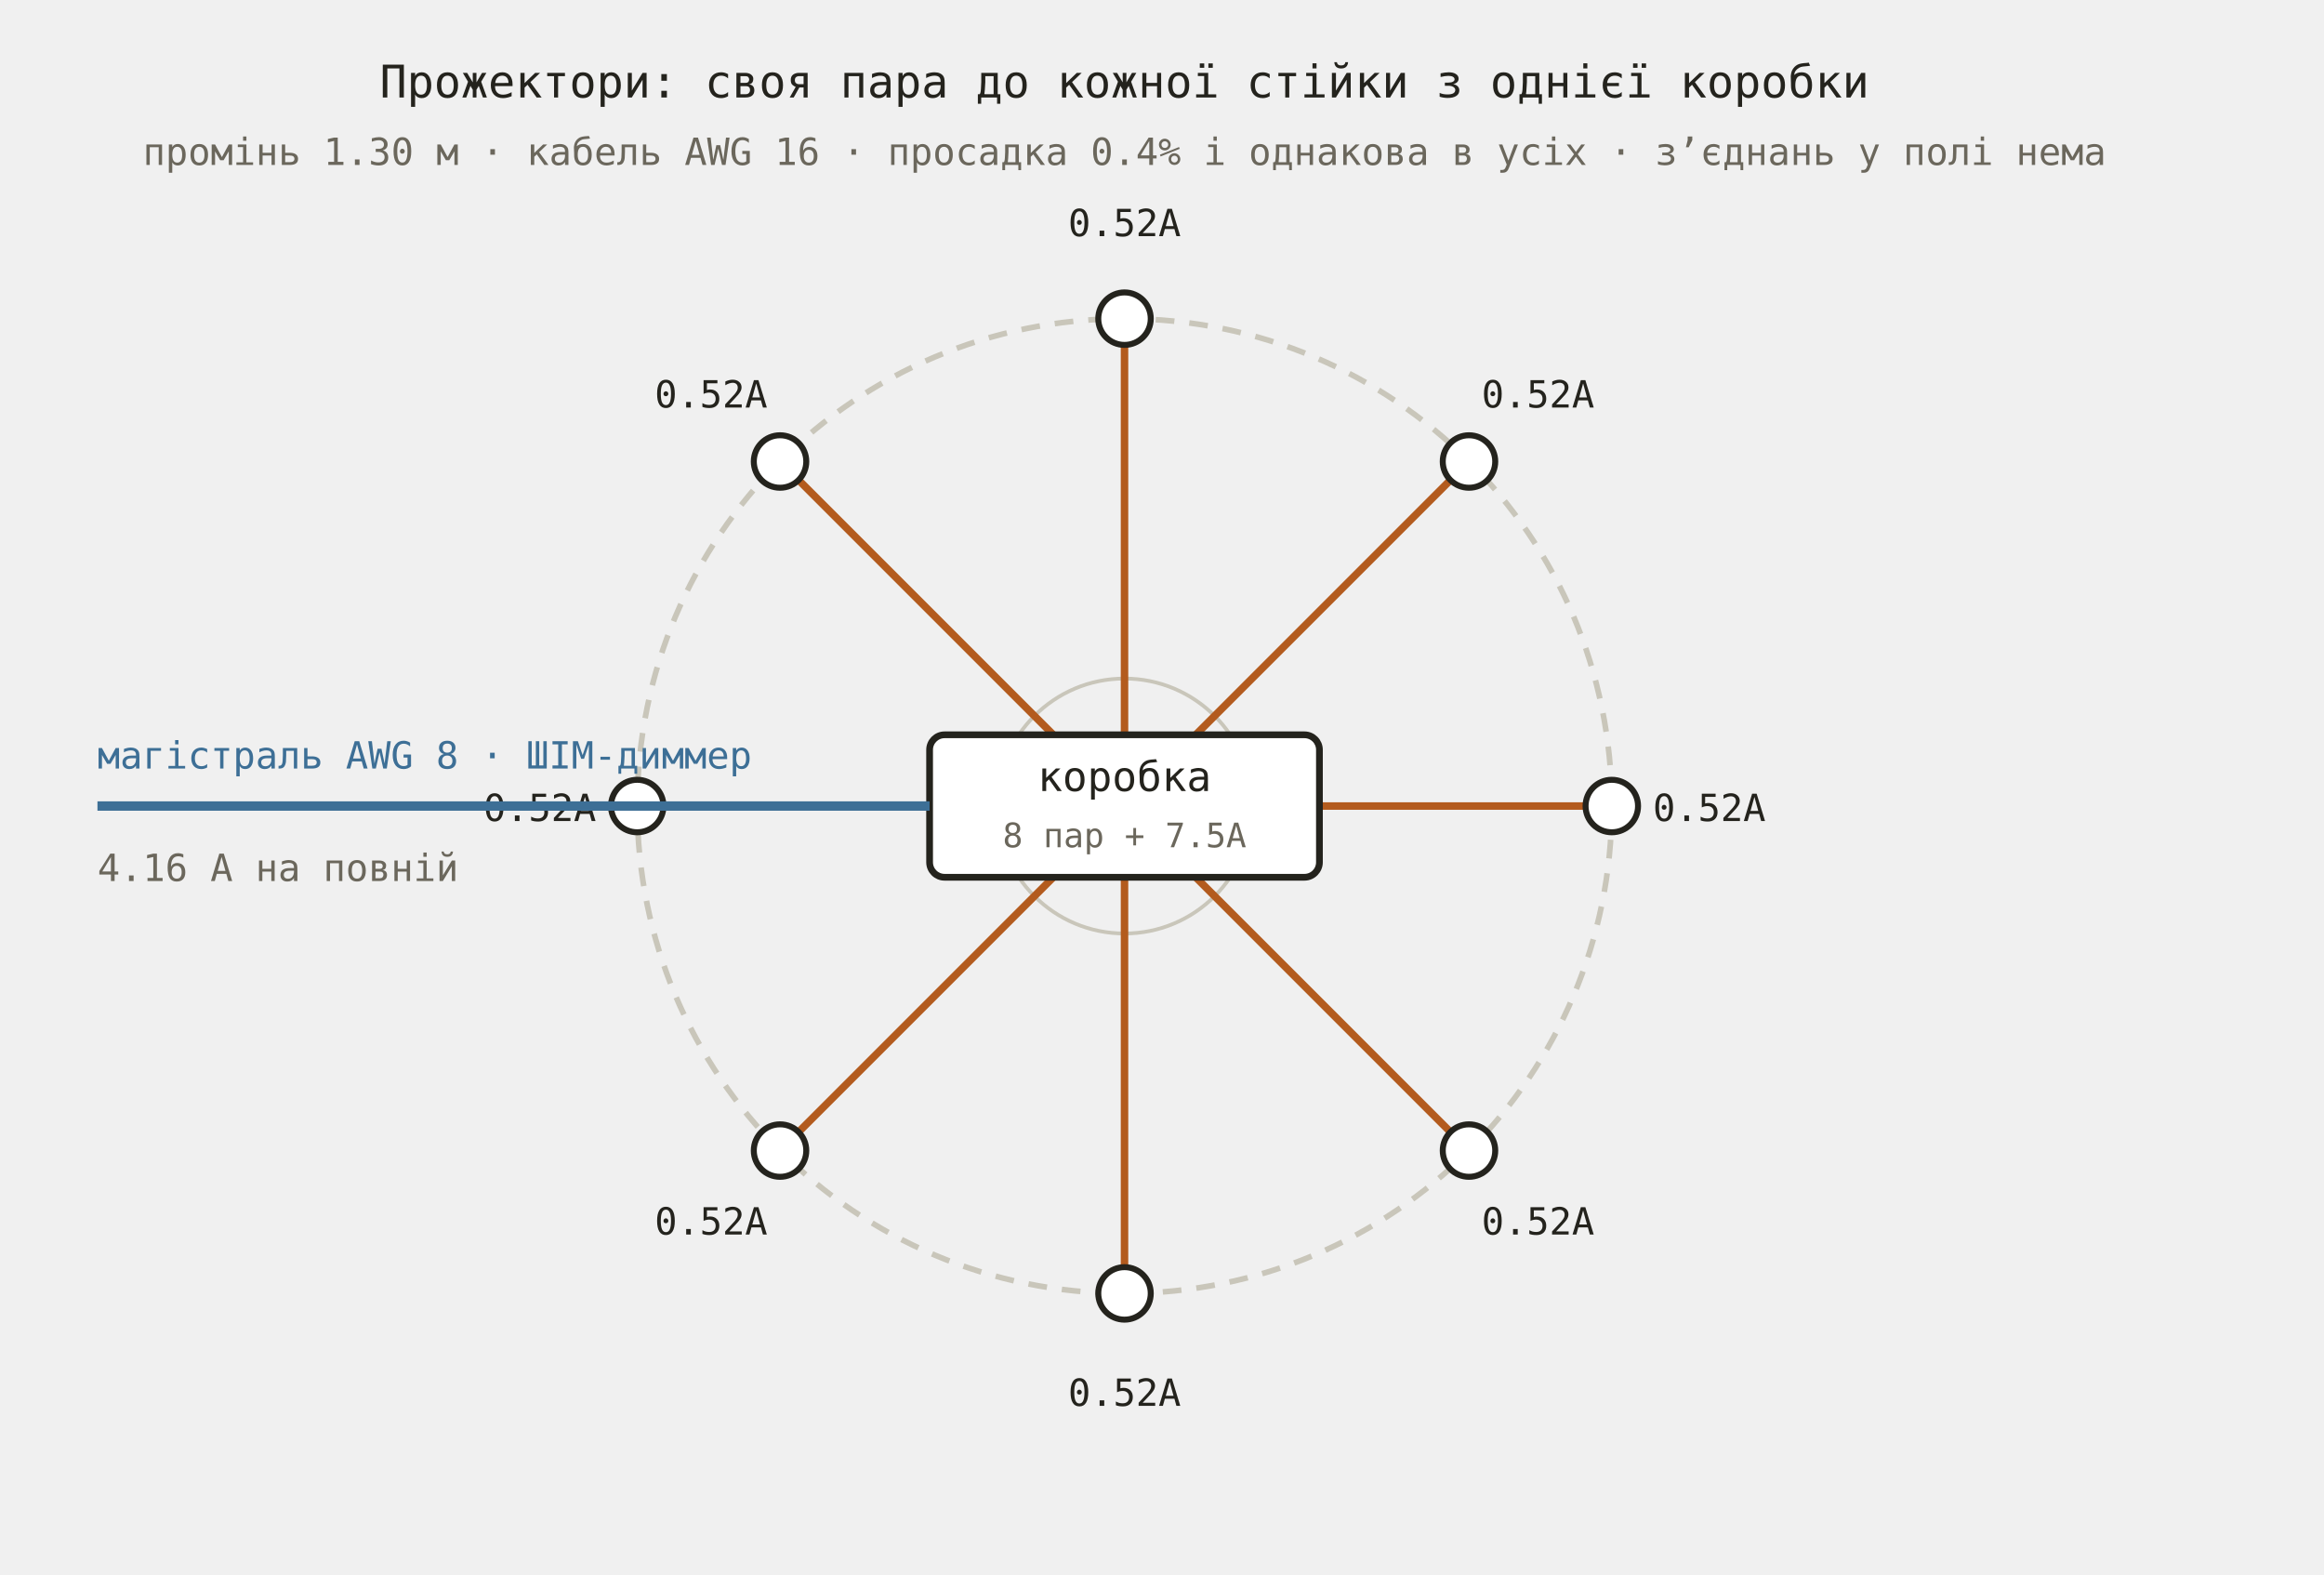
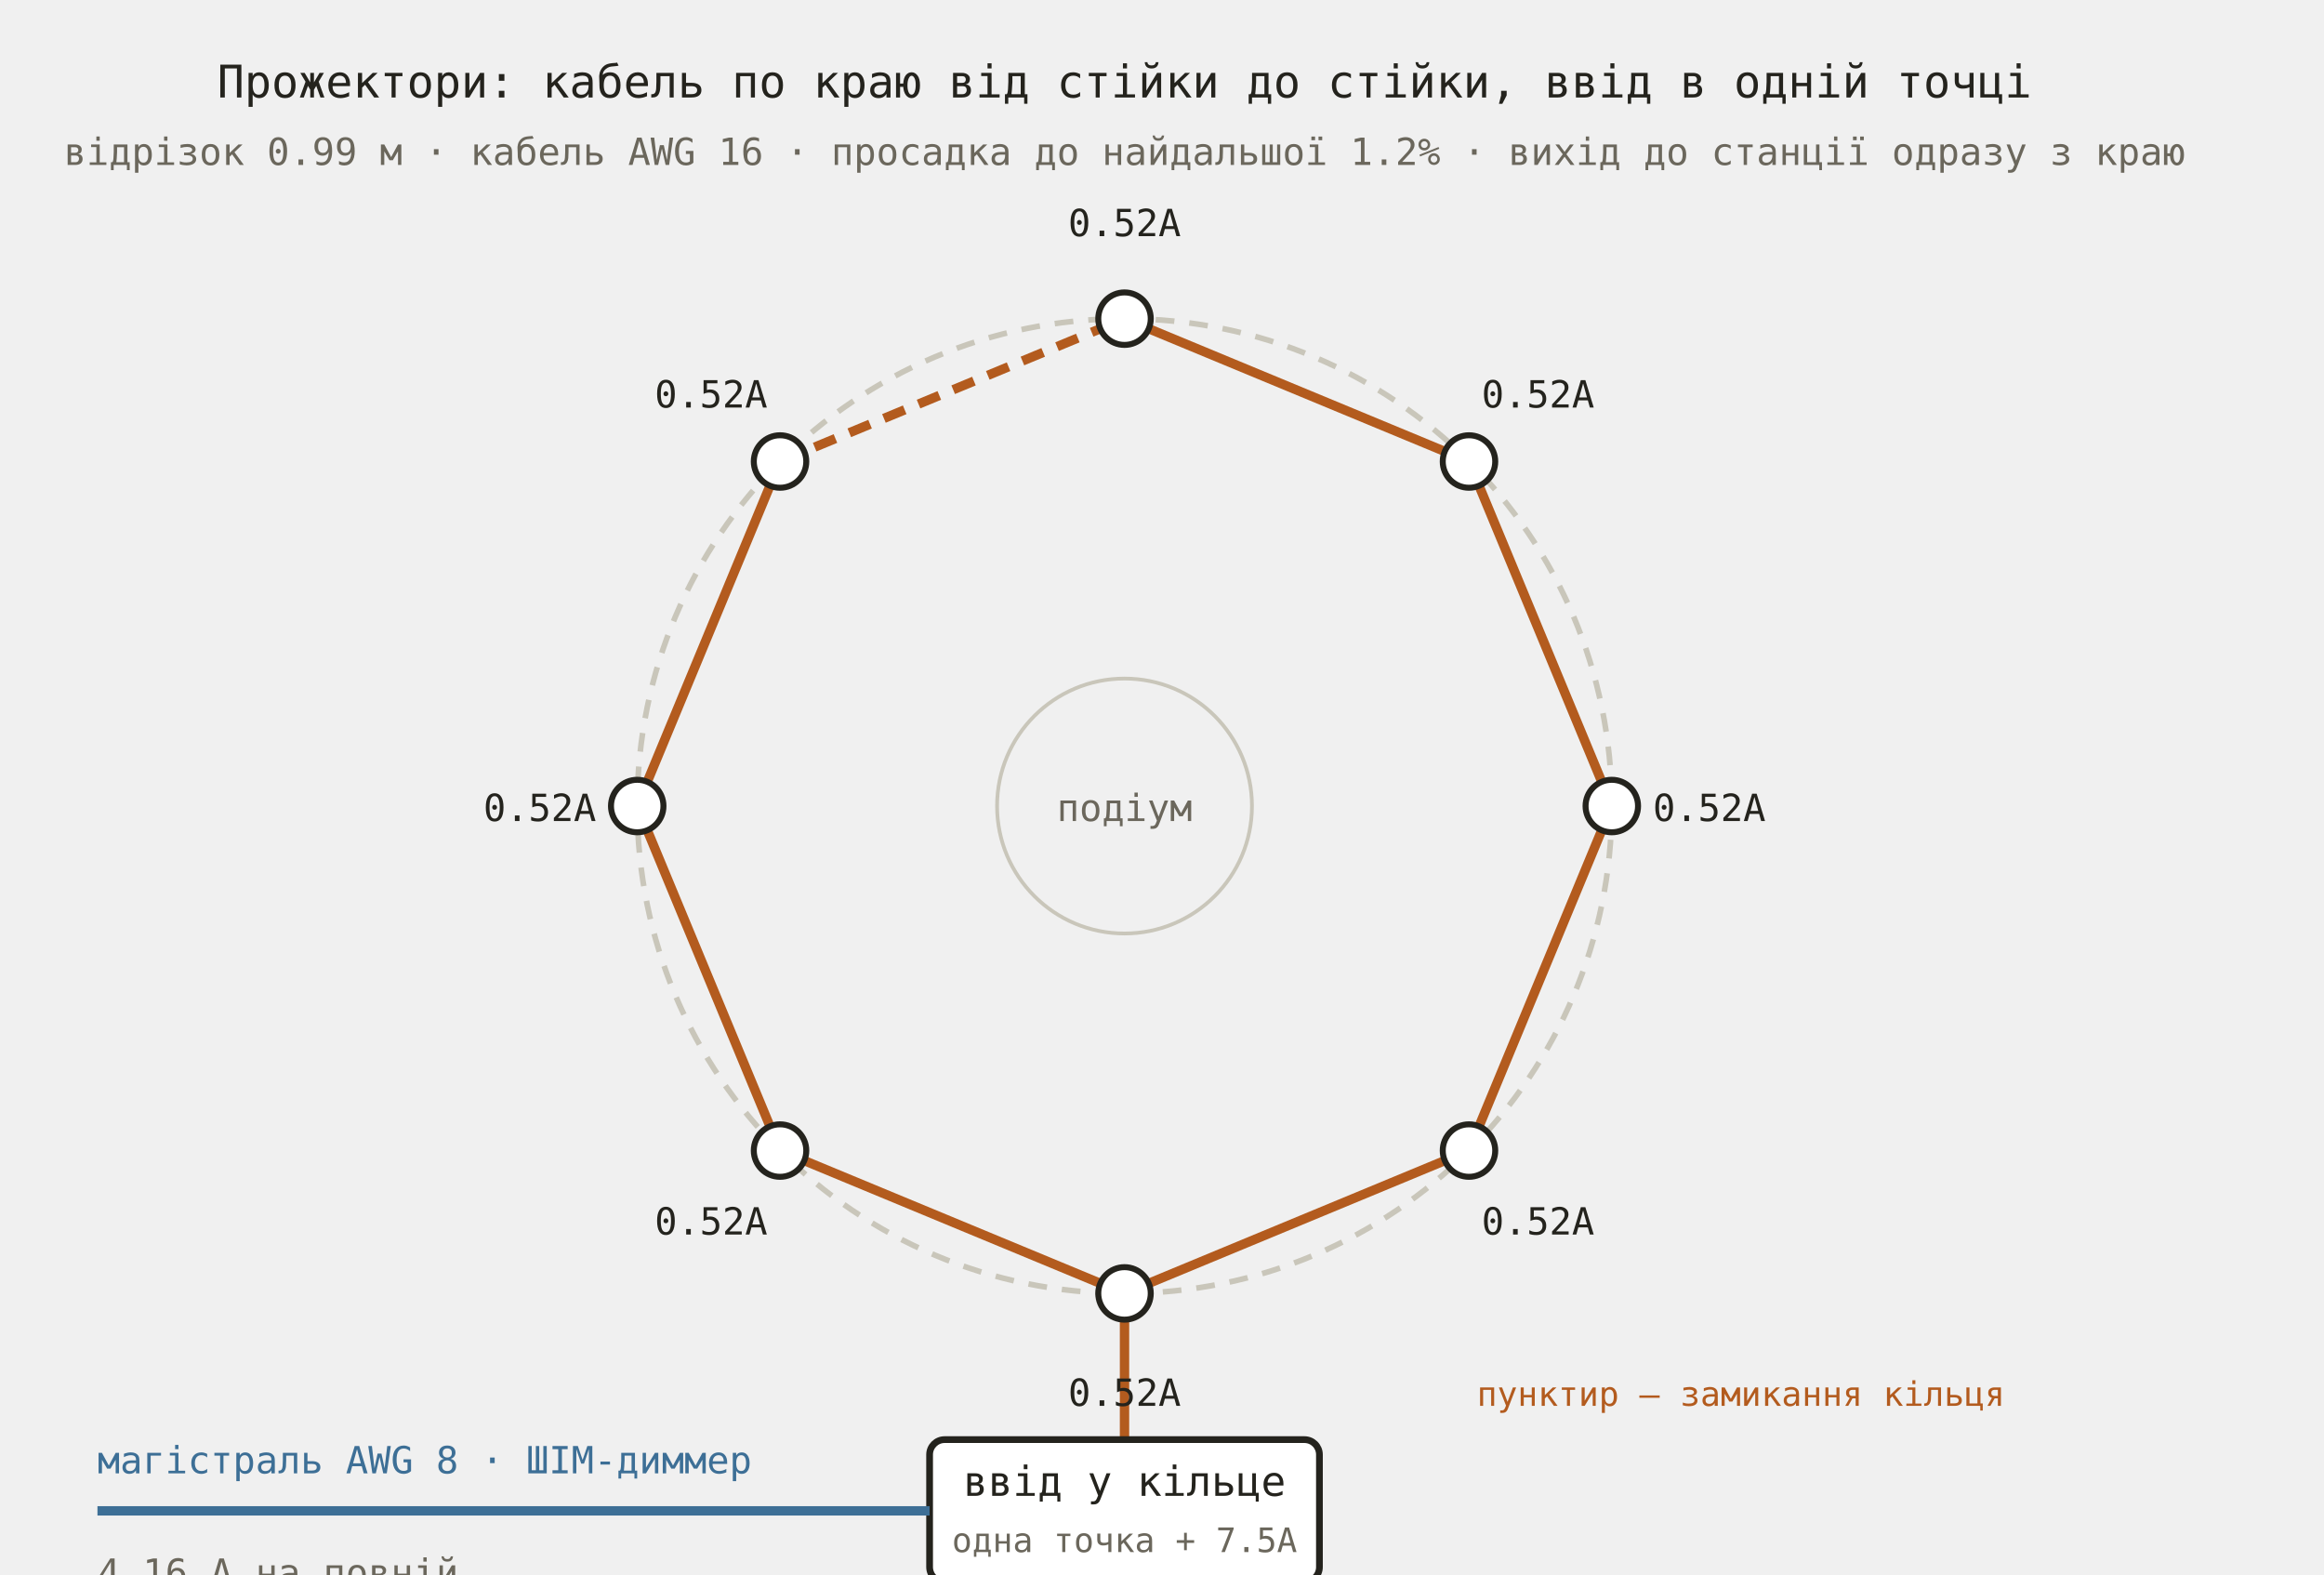
<svg xmlns="http://www.w3.org/2000/svg" viewBox="0 0 620 420" font-family="ui-monospace,Menlo,monospace">
  <circle cx="300" cy="215" r="130" fill="none" stroke="#c9c6ba" stroke-width="1.5" stroke-dasharray="5 4" />
  <circle cx="300" cy="215" r="34" fill="none" stroke="#c9c6ba" />
  <text x="300" y="219" text-anchor="middle" font-size="10" fill="#6b675c">подіум</text>
-   <line x1="300" y1="215" x2="300.0" y2="85.0" stroke="#b35b1e" stroke-width="2" />
-   <line x1="300" y1="215" x2="391.9" y2="123.1" stroke="#b35b1e" stroke-width="2" />
-   <line x1="300" y1="215" x2="430.0" y2="215.0" stroke="#b35b1e" stroke-width="2" />
-   <line x1="300" y1="215" x2="391.9" y2="306.9" stroke="#b35b1e" stroke-width="2" />
-   <line x1="300" y1="215" x2="300.0" y2="345.0" stroke="#b35b1e" stroke-width="2" />
-   <line x1="300" y1="215" x2="208.1" y2="306.9" stroke="#b35b1e" stroke-width="2" />
-   <line x1="300" y1="215" x2="170.0" y2="215.0" stroke="#b35b1e" stroke-width="2" />
-   <line x1="300" y1="215" x2="208.1" y2="123.1" stroke="#b35b1e" stroke-width="2" />
+   <polyline points="300.0,85.0 391.9,123.1 430.0,215.0 391.9,306.9 300.0,345.0 208.1,306.9 170.0,215.0 208.1,123.1" fill="none" stroke="#b35b1e" stroke-width="2.5" />
+   <line x1="208.1" y1="123.1" x2="300.0" y2="85.0" stroke="#b35b1e" stroke-width="2.5" stroke-dasharray="6 4" />
+   <line x1="300" y1="384" x2="300" y2="345" stroke="#b35b1e" stroke-width="2.5" />
+   <text x="394" y="375" font-size="9" fill="#b35b1e">пунктир — замикання кільця</text>
  <circle cx="300.0" cy="85.0" r="7" fill="#fff" stroke="#24231d" stroke-width="1.6" />
  <text x="300.0" y="63.0" text-anchor="middle" font-size="10" fill="#24231d">0.52A</text>
  <circle cx="391.9" cy="123.1" r="7" fill="#fff" stroke="#24231d" stroke-width="1.6" />
  <text x="410.3" y="108.7" text-anchor="middle" font-size="10" fill="#24231d">0.52A</text>
  <circle cx="430.0" cy="215.0" r="7" fill="#fff" stroke="#24231d" stroke-width="1.6" />
  <text x="456.0" y="219.0" text-anchor="middle" font-size="10" fill="#24231d">0.52A</text>
  <circle cx="391.9" cy="306.9" r="7" fill="#fff" stroke="#24231d" stroke-width="1.6" />
  <text x="410.3" y="329.3" text-anchor="middle" font-size="10" fill="#24231d">0.52A</text>
  <circle cx="300.0" cy="345.0" r="7" fill="#fff" stroke="#24231d" stroke-width="1.6" />
  <text x="300.0" y="375.0" text-anchor="middle" font-size="10" fill="#24231d">0.52A</text>
  <circle cx="208.1" cy="306.9" r="7" fill="#fff" stroke="#24231d" stroke-width="1.6" />
  <text x="189.7" y="329.3" text-anchor="middle" font-size="10" fill="#24231d">0.52A</text>
  <circle cx="170.0" cy="215.0" r="7" fill="#fff" stroke="#24231d" stroke-width="1.6" />
  <text x="144.0" y="219.0" text-anchor="middle" font-size="10" fill="#24231d">0.52A</text>
  <circle cx="208.1" cy="123.1" r="7" fill="#fff" stroke="#24231d" stroke-width="1.6" />
  <text x="189.7" y="108.7" text-anchor="middle" font-size="10" fill="#24231d">0.52A</text>
-   <rect x="248" y="196" width="104" height="38" rx="4" fill="#fff" stroke="#24231d" stroke-width="1.8" />
-   <text x="300" y="211" text-anchor="middle" font-size="11" fill="#24231d">коробка</text>
-   <text x="300" y="226" text-anchor="middle" font-size="9" fill="#6b675c">8 пар + 7.5A</text>
-   <line x1="248" y1="215" x2="26" y2="215" stroke="#3d6f96" stroke-width="2.5" />
-   <text x="26" y="205" font-size="10" fill="#3d6f96">магістраль AWG 8 · ШІМ-диммер</text>
-   <text x="26" y="235" font-size="10" fill="#6b675c">4.16 A на повній</text>
-   <text x="300" y="26" text-anchor="middle" font-size="12" fill="#24231d">Прожектори: своя пара до кожної стійки з однієї коробки</text>
-   <text x="300" y="44" text-anchor="middle" font-size="10" fill="#6b675c">промінь 1.30 м · кабель AWG 16 · просадка 0.4% і однакова в усіх · зʼєднань у полі нема</text>
+   <rect x="248" y="384" width="104" height="38" rx="4" fill="#fff" stroke="#24231d" stroke-width="1.8" />
+   <text x="300" y="399" text-anchor="middle" font-size="11" fill="#24231d">ввід у кільце</text>
+   <text x="300" y="414" text-anchor="middle" font-size="9" fill="#6b675c">одна точка + 7.5A</text>
+   <line x1="248" y1="403" x2="26" y2="403" stroke="#3d6f96" stroke-width="2.5" />
+   <text x="26" y="393" font-size="10" fill="#3d6f96">магістраль AWG 8 · ШІМ-диммер</text>
+   <text x="26" y="423" font-size="10" fill="#6b675c">4.16 A на повній</text>
+   <text x="300" y="26" text-anchor="middle" font-size="12" fill="#24231d">Прожектори: кабель по краю від стійки до стійки, ввід в одній точці</text>
+   <text x="300" y="44" text-anchor="middle" font-size="10" fill="#6b675c">відрізок 0.99 м · кабель AWG 16 · просадка до найдальшої 1.2% · вихід до станції одразу з краю</text>
</svg>
